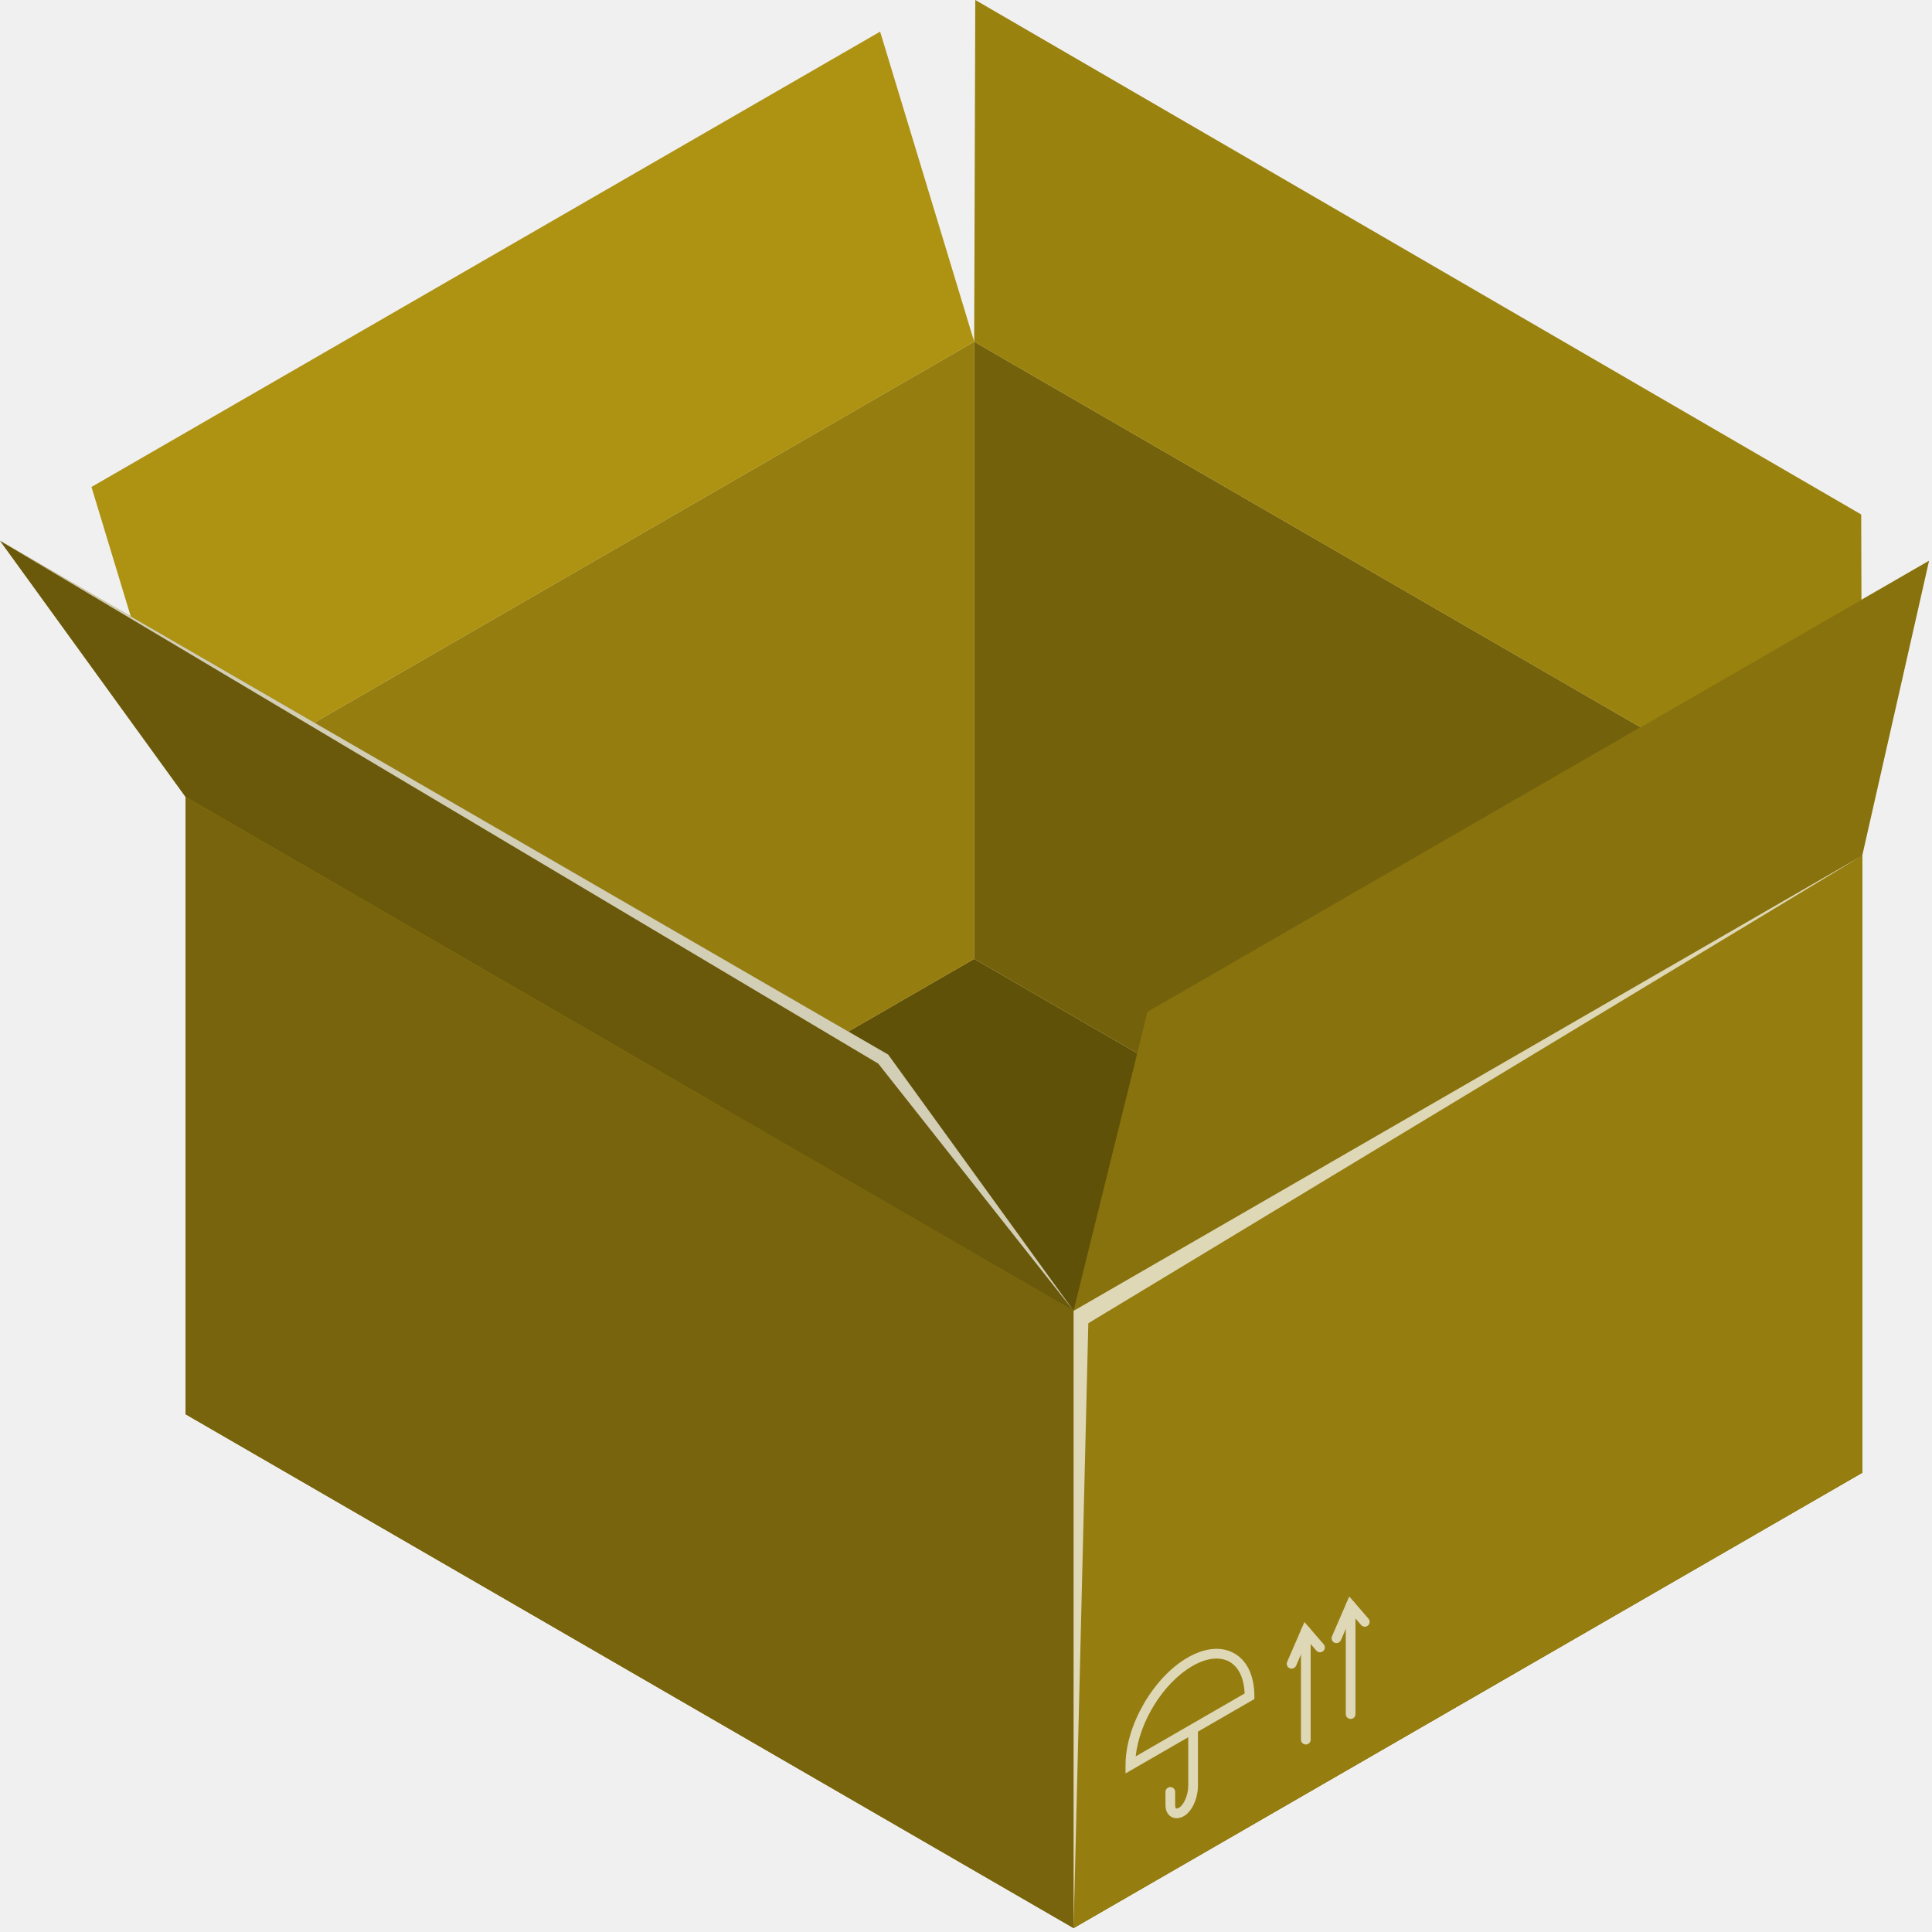
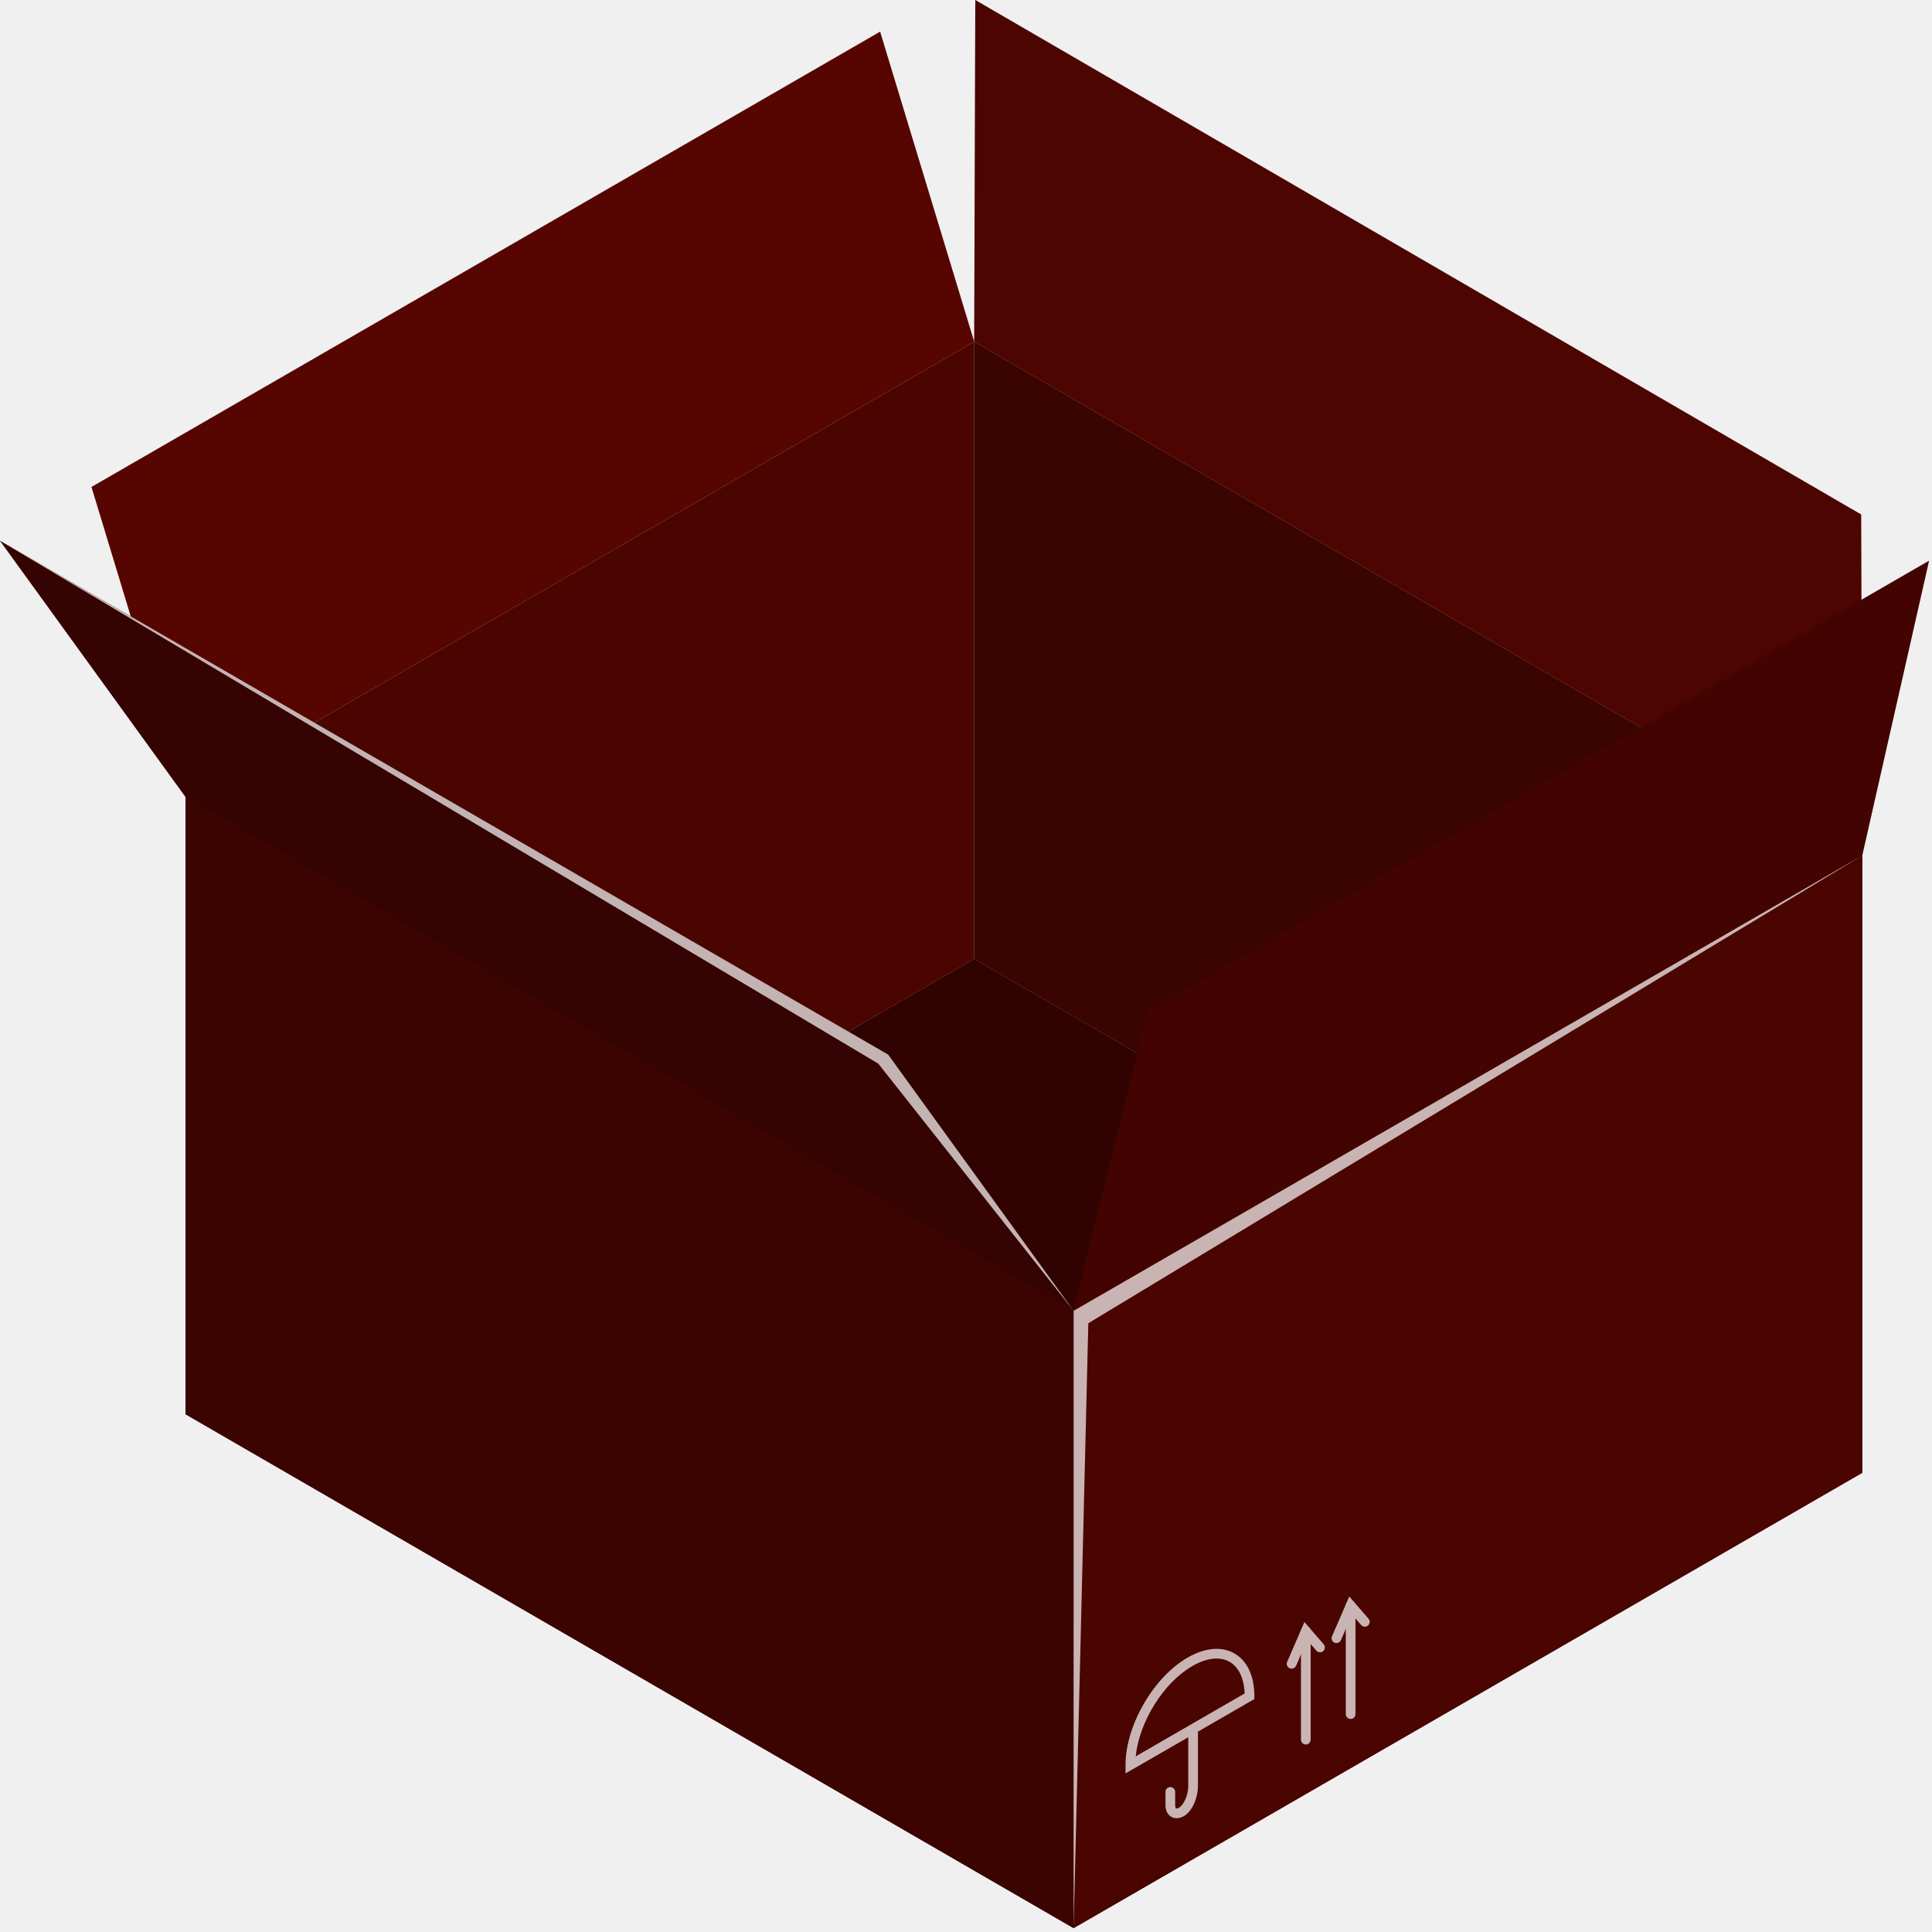
<svg xmlns="http://www.w3.org/2000/svg" width="280" height="280" viewBox="0 0 280 280" fill="none">
-   <path d="M269.89 213.443L155.595 279.429L26.89 204.955L141.185 138.969L269.89 213.443Z" fill="#C1A213" />
+   <path d="M269.89 213.443L155.595 279.429L26.89 204.955L141.185 138.969L269.89 213.443Z" fill="#600601" />
  <path opacity="0.5" d="M269.89 213.443L155.595 279.429L26.89 204.955L141.185 138.969L269.89 213.443Z" fill="black" />
-   <path d="M141.186 49.522L141.185 138.969L26.89 204.955L26.892 115.508L141.186 49.522Z" fill="#C1A213" />
+   <path d="M141.186 49.522L141.185 138.969L26.89 204.955L26.892 115.508L141.186 49.522Z" fill="#600601" />
  <path opacity="0.23" d="M141.186 49.522L141.185 138.969L26.89 204.955L26.892 115.508L141.186 49.522Z" fill="black" />
-   <path d="M155.595 189.976V279.429L26.89 204.955L26.892 115.508L155.595 189.976Z" fill="#C1A213" />
+   <path d="M155.595 189.976V279.429L26.89 204.955L26.892 115.508L155.595 189.976Z" fill="#600601" />
  <path opacity="0.38" d="M155.595 189.976V279.429L26.89 204.955L26.892 115.508L155.595 189.976Z" fill="black" />
-   <path d="M269.89 123.988V213.443L141.185 138.969L141.187 49.522L269.89 123.988Z" fill="#C1A213" />
+   <path d="M269.89 123.988V213.443L141.185 138.969L141.187 49.522L269.89 123.988Z" fill="#600601" />
  <path opacity="0.4" d="M269.89 123.988V213.443L141.185 138.969L141.187 49.522L269.89 123.988Z" fill="black" />
-   <path d="M269.89 213.443V123.989L155.595 189.976V279.429L269.89 213.443Z" fill="#C1A213" />
+   <path d="M269.89 213.443V123.989L155.595 189.976V279.429L269.89 213.443Z" fill="#600601" />
  <path opacity="0.23" d="M269.89 213.443V123.989L155.595 189.976V279.429L269.89 213.443Z" fill="black" />
-   <path d="M141.187 49.522L141.346 0L269.734 74.562L269.89 123.989L141.187 49.522Z" fill="#C1A213" />
+   <path d="M141.187 49.522L141.346 0L269.734 74.562L269.89 123.989L141.187 49.522Z" fill="#600601" />
  <path opacity="0.2" d="M141.187 49.522L141.346 0L269.734 74.562L269.89 123.989L141.187 49.522Z" fill="black" />
-   <path d="M155.595 189.976L166.313 146.655L279.573 81.266L269.89 123.989L155.595 189.976Z" fill="#C1A213" />
+   <path d="M155.595 189.976L166.313 146.655L279.573 81.266L269.89 123.989L155.595 189.976Z" fill="#600601" />
  <path opacity="0.3" d="M155.595 189.976L166.313 146.655L279.573 81.266L269.89 123.989L155.595 189.976Z" fill="black" />
-   <path d="M26.892 115.508L13.259 70.575L127.553 4.588L141.187 49.522L26.892 115.508Z" fill="#C1A213" />
+   <path d="M26.892 115.508L13.259 70.575L127.553 4.588L141.187 49.522L26.892 115.508Z" fill="#600601" />
  <path opacity="0.1" d="M26.892 115.508L13.259 70.575L127.553 4.588L141.187 49.522L26.892 115.508Z" fill="black" />
-   <path d="M26.892 115.508L0 78.373L128.716 152.839L155.595 189.976L26.892 115.508Z" fill="#C1A213" />
+   <path d="M26.892 115.508L0 78.373L128.716 152.839L155.595 189.976L26.892 115.508Z" fill="#600601" />
  <path opacity="0.45" d="M26.892 115.508L0 78.373L128.716 152.839L155.595 189.976L26.892 115.508Z" fill="black" />
  <g opacity="0.7">
    <path d="M189.248 252.826C188.859 252.826 188.546 252.509 188.546 252.124V236.384C188.546 235.996 188.86 235.682 189.248 235.682C189.637 235.682 189.95 235.998 189.95 236.384V252.124C189.95 252.509 189.635 252.826 189.248 252.826Z" fill="white" />
    <path d="M187.19 241.835C187.097 241.835 187.003 241.816 186.911 241.777C186.555 241.624 186.391 241.209 186.546 240.852L189.047 235.077L191.834 238.299C192.088 238.592 192.056 239.036 191.763 239.292C191.47 239.538 191.025 239.514 190.773 239.221L189.448 237.69L187.836 241.413C187.72 241.675 187.463 241.835 187.19 241.835Z" fill="white" />
    <path d="M195.743 249.121C195.354 249.121 195.042 248.805 195.042 248.419V232.68C195.042 232.293 195.356 231.978 195.743 231.978C196.131 231.978 196.445 232.294 196.445 232.68V248.419C196.445 248.805 196.131 249.121 195.743 249.121Z" fill="white" />
    <path d="M193.689 238.13C193.596 238.13 193.501 238.111 193.41 238.073C193.054 237.919 192.889 237.504 193.044 237.148L195.544 231.377L198.331 234.592C198.585 234.885 198.554 235.33 198.26 235.583C197.965 235.838 197.525 235.806 197.27 235.514L195.945 233.983L194.335 237.707C194.217 237.97 193.96 238.13 193.689 238.13Z" fill="white" />
  </g>
  <g opacity="0.7">
    <path d="M170.518 263.508C170.244 263.508 169.983 263.441 169.751 263.31C169.216 263.004 168.91 262.391 168.91 261.622V259.696C168.91 259.309 169.224 258.994 169.612 258.994C170.001 258.994 170.314 259.31 170.314 259.696V261.622C170.314 261.91 170.393 262.059 170.447 262.089C170.498 262.127 170.664 262.11 170.905 261.968C171.525 261.605 172.212 260.214 172.212 258.793V250.735C172.212 250.348 172.526 250.033 172.914 250.033C173.303 250.033 173.616 250.35 173.616 250.735V258.793C173.616 260.626 172.757 262.512 171.617 263.181C171.251 263.398 170.871 263.508 170.518 263.508Z" fill="white" />
    <path d="M163.121 257.017V255.802C163.121 250.081 167.15 243.098 172.105 240.239C174.639 238.779 177.059 238.562 178.912 239.636C180.77 240.708 181.793 242.91 181.793 245.834V246.24L163.121 257.017ZM176.309 240.366C175.251 240.366 174.058 240.733 172.807 241.455C168.597 243.883 165.112 249.543 164.593 254.547L180.38 245.431C180.297 243.234 179.535 241.615 178.209 240.849C177.649 240.528 177.009 240.366 176.309 240.366Z" fill="white" />
  </g>
  <path opacity="0.7" d="M0 78.373L128.716 152.839L155.595 189.976L127.286 154.15L0 78.373Z" fill="white" />
  <path opacity="0.7" d="M269.89 123.989L155.595 189.976V279.429L157.727 191.773L269.89 123.989Z" fill="white" />
</svg>
